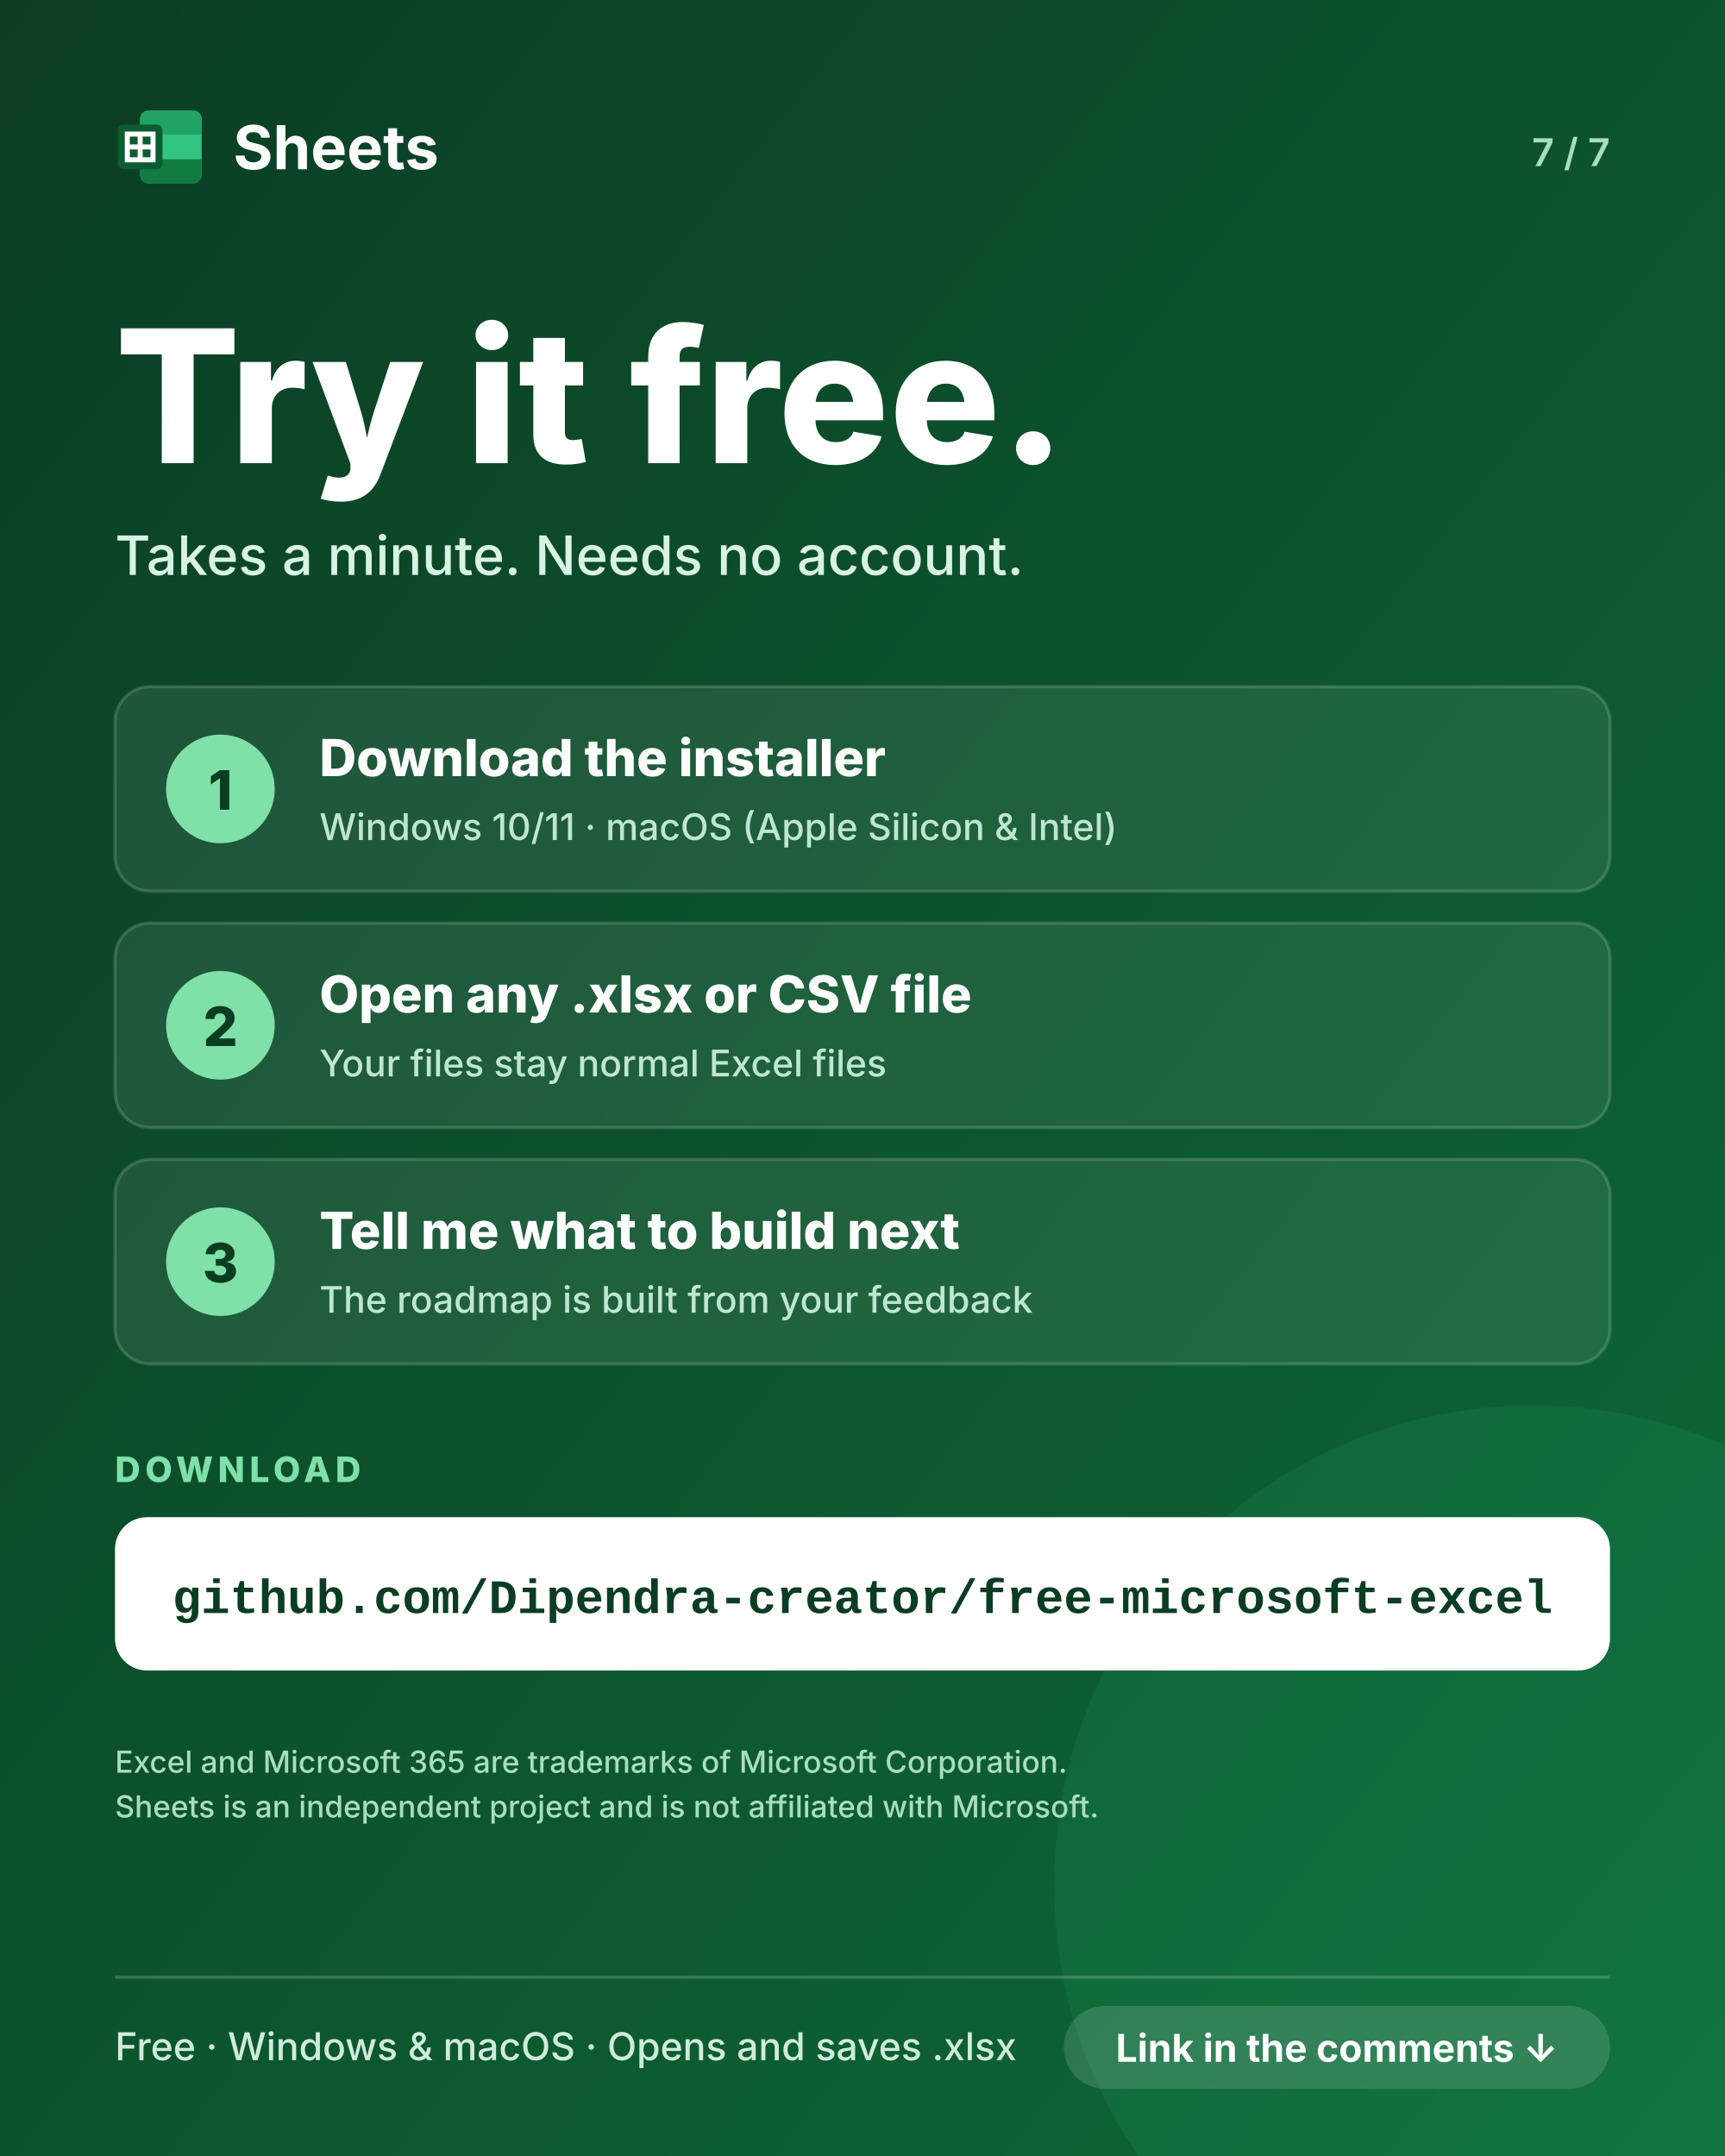
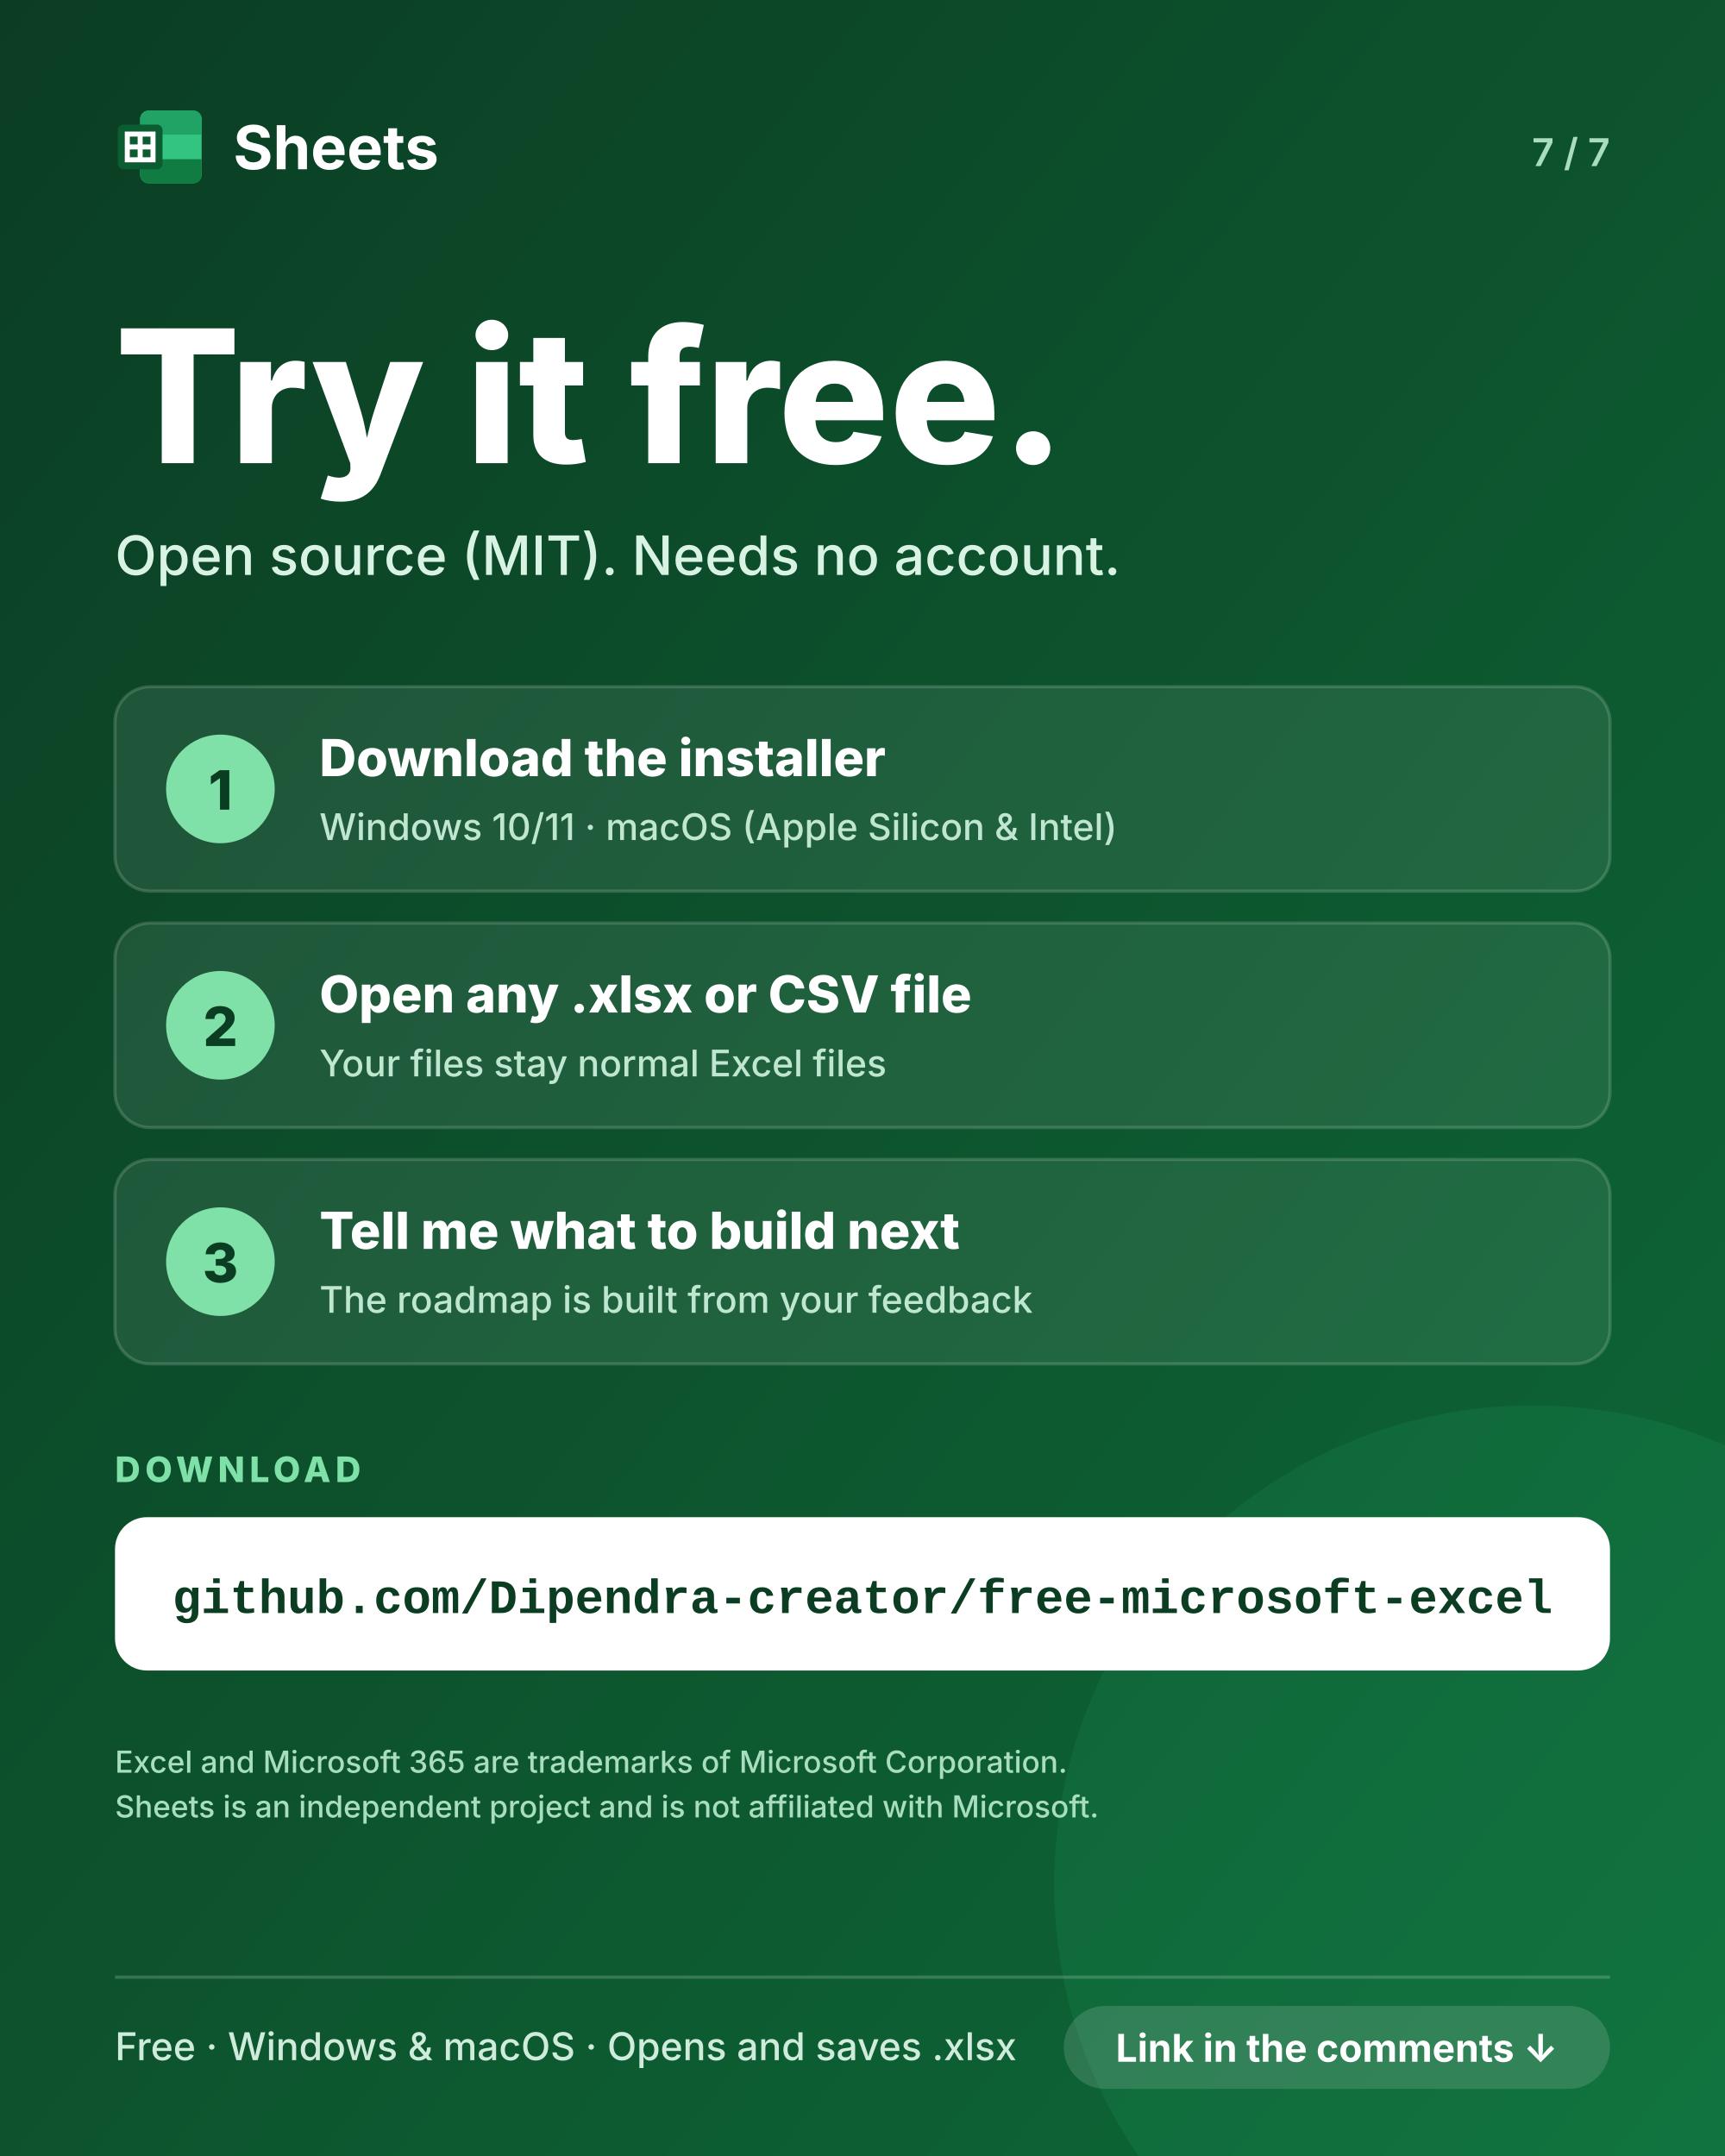
<svg xmlns="http://www.w3.org/2000/svg" width="1080" height="1350" viewBox="0 0 1080 1350">
  <defs>
    <linearGradient id="dark" x1="0" y1="0" x2="1" y2="1">
      <stop offset="0" stop-color="#0B3D23" />
      <stop offset="1" stop-color="#0E6A38" />
    </linearGradient>
    <filter id="shadow" x="-10%" y="-10%" width="120%" height="130%">
      <feDropShadow dx="0" dy="18" stdDeviation="22" flood-color="#021C0E" flood-opacity="0.45" />
    </filter>
    <filter id="soft" x="-5%" y="-5%" width="110%" height="120%">
      <feDropShadow dx="0" dy="6" stdDeviation="10" flood-color="#0B3D23" flood-opacity="0.10" />
    </filter>
  </defs>
  <rect width="1080" height="1350" fill="#0B3D23" />
  <rect width="1080" height="1350" fill="url(#dark)" />
  <circle cx="960" cy="1180" r="300" fill="#21A366" opacity="0.16" />
  <g transform="translate(72,64) scale(3.5)">
    <rect x="4.5" y="1.5" width="11" height="13" rx="1.5" fill="#33C481" />
    <path d="M4.5 3a1.5 1.5 0 0 1 1.5-1.5h8a1.5 1.5 0 0 1 1.5 1.5v2.8h-11z" fill="#21A366" />
    <path d="M4.5 10.2h11V13a1.5 1.5 0 0 1-1.5 1.5H6A1.5 1.5 0 0 1 4.5 13z" fill="#107C41" />
    <rect x="0.5" y="4" width="8" height="8" rx="1" fill="#0B5C30" />
    <path d="M2.2 5.7h4.6v4.6H2.2zM4.5 5.7v4.6M2.2 8h4.6" stroke="#fff" stroke-width="0.9" fill="none" />
  </g>
  <text x="146" y="106" font-family="Inter, 'Segoe UI', 'Helvetica Neue', Arial, 'Liberation Sans', 'DejaVu Sans', sans-serif" font-size="38" font-weight="700" fill="#FFFFFF" text-anchor="start">Sheets</text>
  <text x="1008" y="104" font-family="Inter, 'Segoe UI', 'Helvetica Neue', Arial, 'Liberation Sans', 'DejaVu Sans', sans-serif" font-size="24" font-weight="600" fill="#A9DDBF" text-anchor="end">7 / 7</text>
  <text x="72" y="290" font-family="Inter, 'Segoe UI', 'Helvetica Neue', Arial, 'Liberation Sans', 'DejaVu Sans', sans-serif" font-size="116" font-weight="800" fill="#FFFFFF" text-anchor="start">Try it free.</text>
-   <text x="72" y="360" font-family="Inter, 'Segoe UI', 'Helvetica Neue', Arial, 'Liberation Sans', 'DejaVu Sans', sans-serif" font-size="34" font-weight="500" fill="#D8F3E4" text-anchor="start">Takes a minute. Needs no account.</text>
+   <text x="72" y="360" font-family="Inter, 'Segoe UI', 'Helvetica Neue', Arial, 'Liberation Sans', 'DejaVu Sans', sans-serif" font-size="34" font-weight="500" fill="#D8F3E4" text-anchor="start">Open source (MIT). Needs no account.</text>
  <rect x="72" y="430" width="936" height="128" rx="22" fill="rgba(255,255,255,0.08)" stroke="rgba(255,255,255,0.16)" stroke-width="2" />
  <circle cx="138" cy="494" r="34" fill="#7FE0A8" />
  <text x="138" y="507" font-family="Inter, 'Segoe UI', 'Helvetica Neue', Arial, 'Liberation Sans', 'DejaVu Sans', sans-serif" font-size="34" font-weight="800" fill="#0B3D23" text-anchor="middle">1</text>
  <text x="200" y="486" font-family="Inter, 'Segoe UI', 'Helvetica Neue', Arial, 'Liberation Sans', 'DejaVu Sans', sans-serif" font-size="32" font-weight="800" fill="#FFFFFF" text-anchor="start">Download the installer</text>
  <text x="200" y="526" font-family="Inter, 'Segoe UI', 'Helvetica Neue', Arial, 'Liberation Sans', 'DejaVu Sans', sans-serif" font-size="23" font-weight="500" fill="#BFE6D0" text-anchor="start">Windows 10/11 · macOS (Apple Silicon &amp; Intel)</text>
  <rect x="72" y="578" width="936" height="128" rx="22" fill="rgba(255,255,255,0.08)" stroke="rgba(255,255,255,0.16)" stroke-width="2" />
  <circle cx="138" cy="642" r="34" fill="#7FE0A8" />
  <text x="138" y="655" font-family="Inter, 'Segoe UI', 'Helvetica Neue', Arial, 'Liberation Sans', 'DejaVu Sans', sans-serif" font-size="34" font-weight="800" fill="#0B3D23" text-anchor="middle">2</text>
  <text x="200" y="634" font-family="Inter, 'Segoe UI', 'Helvetica Neue', Arial, 'Liberation Sans', 'DejaVu Sans', sans-serif" font-size="32" font-weight="800" fill="#FFFFFF" text-anchor="start">Open any .xlsx or CSV file</text>
  <text x="200" y="674" font-family="Inter, 'Segoe UI', 'Helvetica Neue', Arial, 'Liberation Sans', 'DejaVu Sans', sans-serif" font-size="23" font-weight="500" fill="#BFE6D0" text-anchor="start">Your files stay normal Excel files</text>
  <rect x="72" y="726" width="936" height="128" rx="22" fill="rgba(255,255,255,0.08)" stroke="rgba(255,255,255,0.16)" stroke-width="2" />
  <circle cx="138" cy="790" r="34" fill="#7FE0A8" />
  <text x="138" y="803" font-family="Inter, 'Segoe UI', 'Helvetica Neue', Arial, 'Liberation Sans', 'DejaVu Sans', sans-serif" font-size="34" font-weight="800" fill="#0B3D23" text-anchor="middle">3</text>
  <text x="200" y="782" font-family="Inter, 'Segoe UI', 'Helvetica Neue', Arial, 'Liberation Sans', 'DejaVu Sans', sans-serif" font-size="32" font-weight="800" fill="#FFFFFF" text-anchor="start">Tell me what to build next</text>
  <text x="200" y="822" font-family="Inter, 'Segoe UI', 'Helvetica Neue', Arial, 'Liberation Sans', 'DejaVu Sans', sans-serif" font-size="23" font-weight="500" fill="#BFE6D0" text-anchor="start">The roadmap is built from your feedback</text>
  <text x="72" y="928" font-family="Inter, 'Segoe UI', 'Helvetica Neue', Arial, 'Liberation Sans', 'DejaVu Sans', sans-serif" font-size="22" font-weight="800" fill="#7FE0A8" text-anchor="start" letter-spacing="3">DOWNLOAD</text>
  <rect x="72" y="950" width="936" height="96" rx="20" fill="#FFFFFF" />
  <text x="540" y="1010" font-family="'JetBrains Mono', Consolas, 'SF Mono', Menlo, 'Liberation Mono', 'DejaVu Sans Mono', monospace" font-size="30" font-weight="700" fill="#0B3D23" text-anchor="middle">github.com/Dipendra-creator/free-microsoft-excel</text>
  <text x="72" y="1110" font-family="Inter, 'Segoe UI', 'Helvetica Neue', Arial, 'Liberation Sans', 'DejaVu Sans', sans-serif" font-size="19" font-weight="500" fill="#A9DDBF" text-anchor="start">Excel and Microsoft 365 are trademarks of Microsoft Corporation.</text>
  <text x="72" y="1138" font-family="Inter, 'Segoe UI', 'Helvetica Neue', Arial, 'Liberation Sans', 'DejaVu Sans', sans-serif" font-size="19" font-weight="500" fill="#A9DDBF" text-anchor="start">Sheets is an independent project and is not affiliated with Microsoft.</text>
  <line x1="72" y1="1238" x2="1008" y2="1238" stroke="rgba(255,255,255,0.18)" stroke-width="2" />
  <text x="72" y="1290" font-family="Inter, 'Segoe UI', 'Helvetica Neue', Arial, 'Liberation Sans', 'DejaVu Sans', sans-serif" font-size="24" font-weight="500" fill="#CFEBDC" text-anchor="start">Free · Windows &amp; macOS · Opens and saves .xlsx</text>
  <rect x="666" y="1256" width="342" height="52" rx="26" fill="rgba(255,255,255,0.14)" />
  <text x="837.0" y="1291" font-family="Inter, 'Segoe UI', 'Helvetica Neue', Arial, 'Liberation Sans', 'DejaVu Sans', sans-serif" font-size="24" font-weight="700" fill="#FFFFFF" text-anchor="middle">Link in the comments ↓</text>
</svg>
